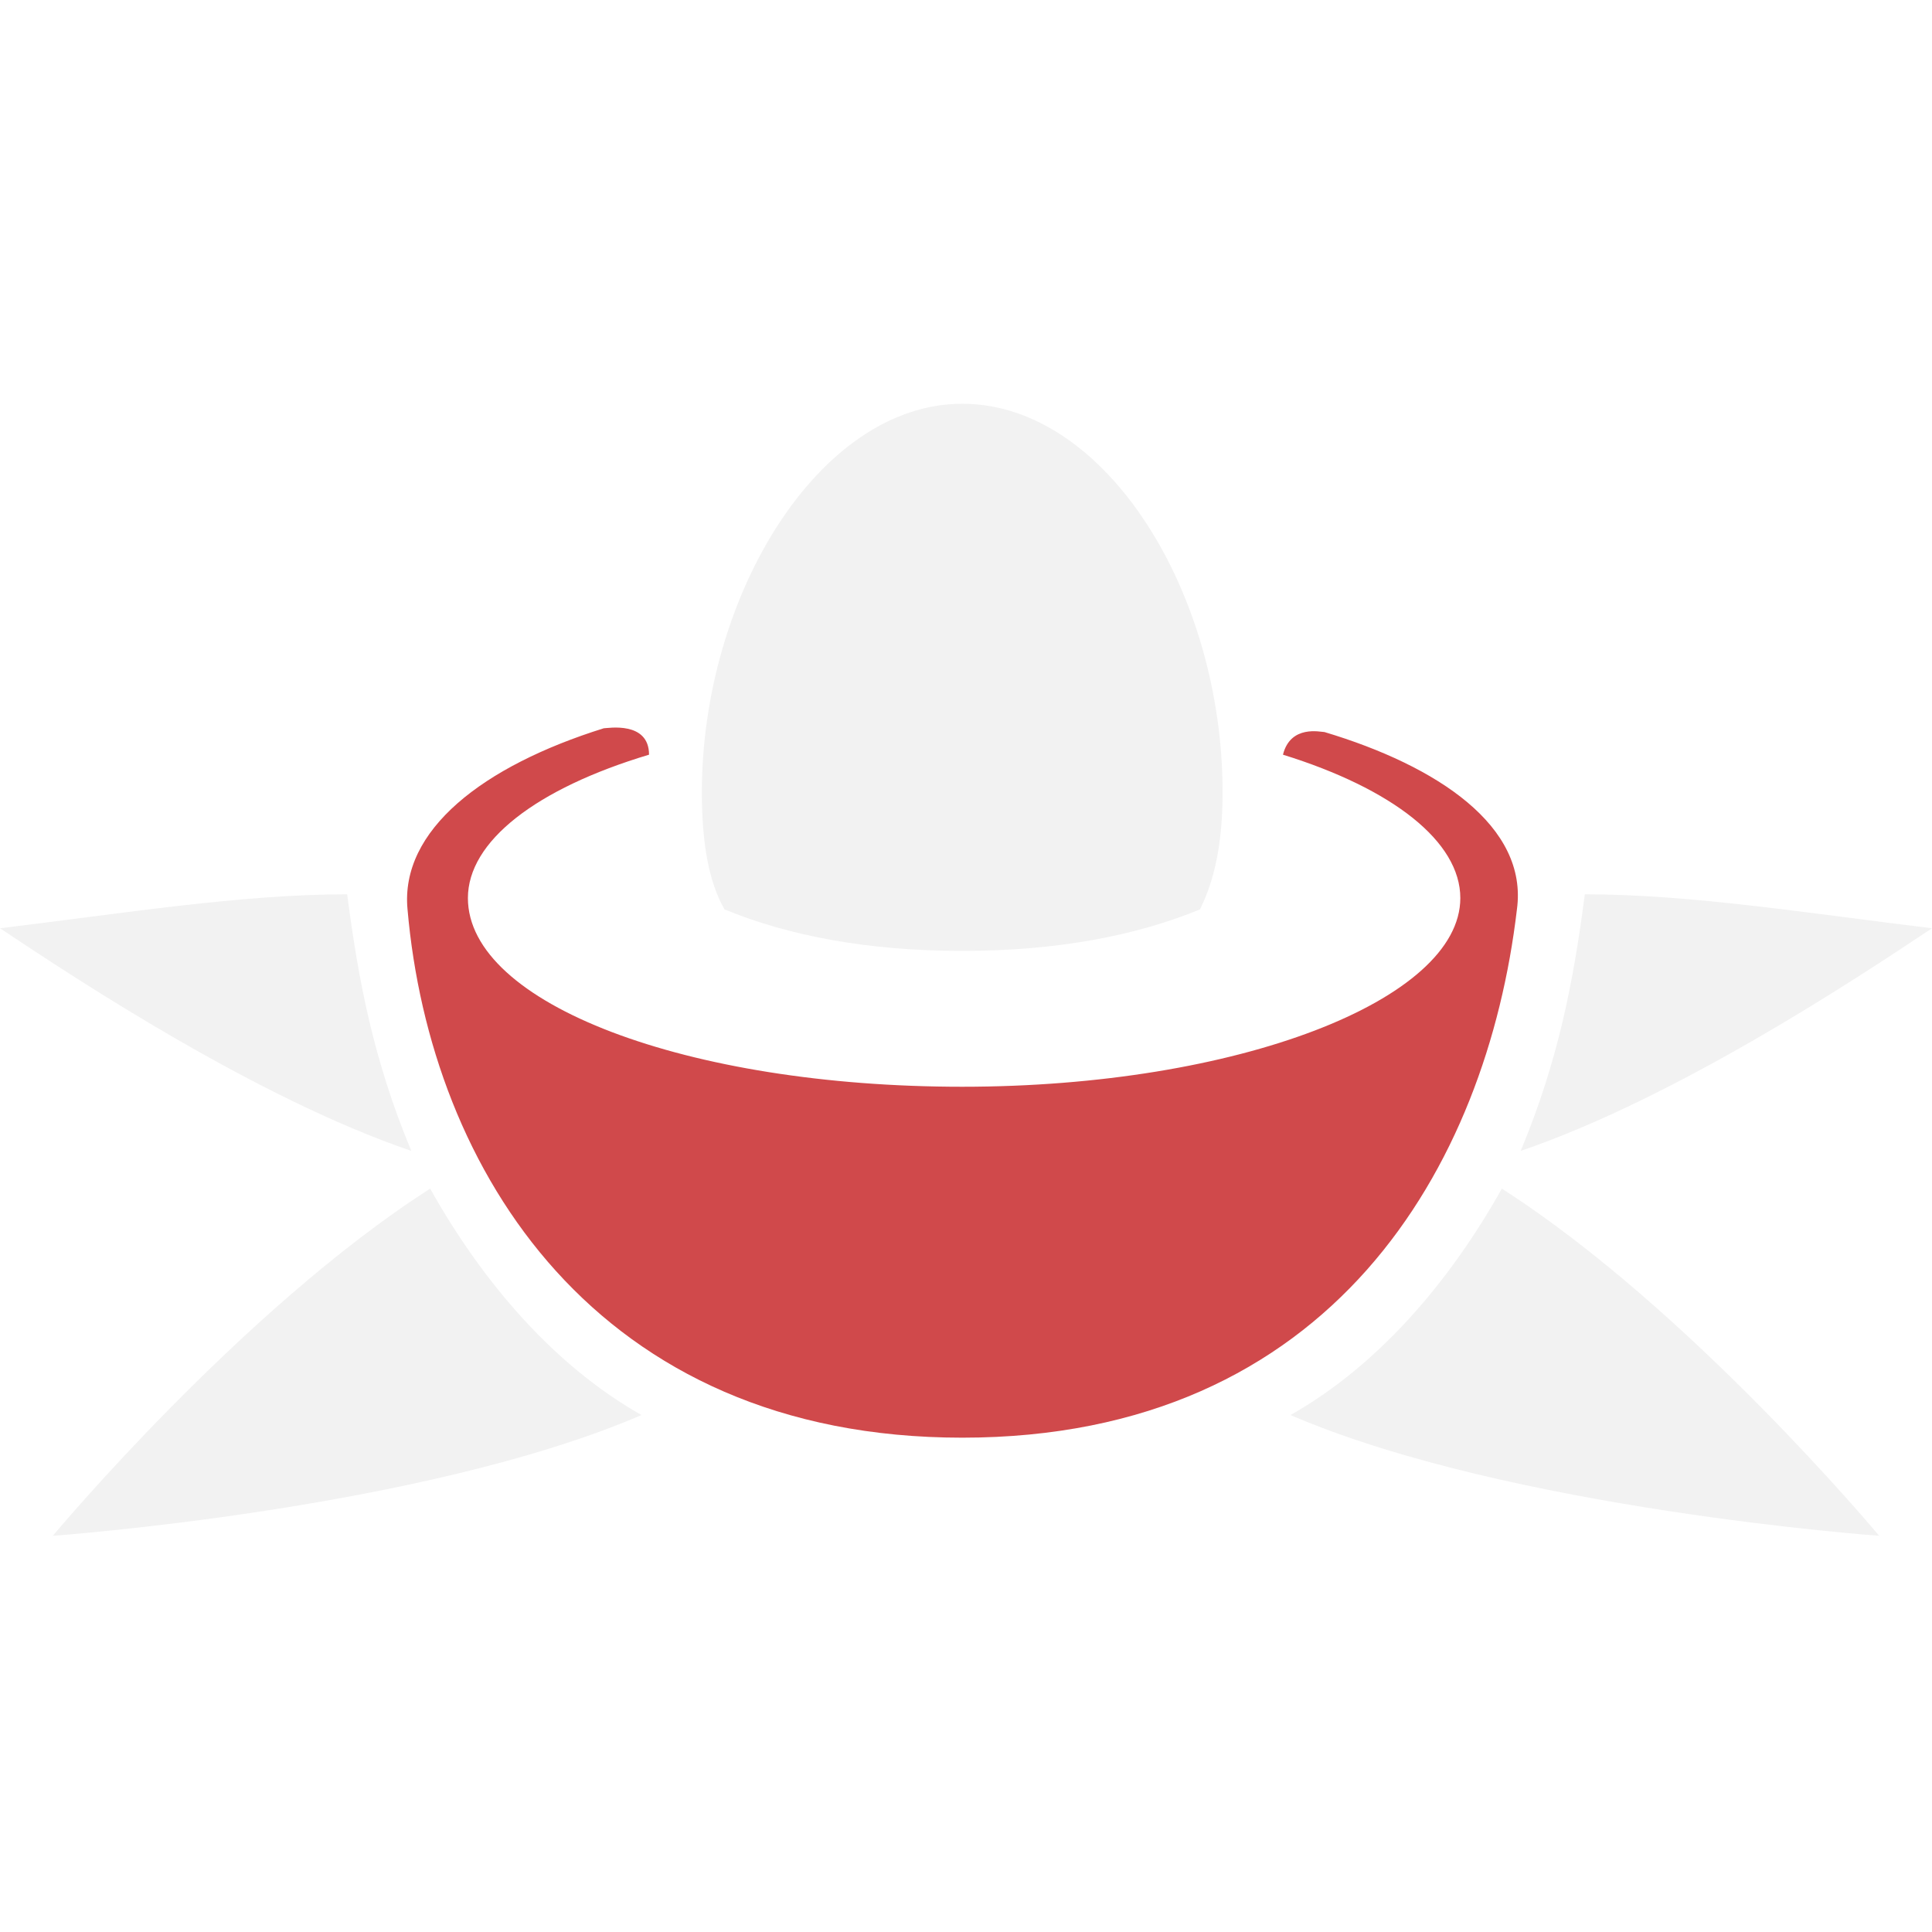
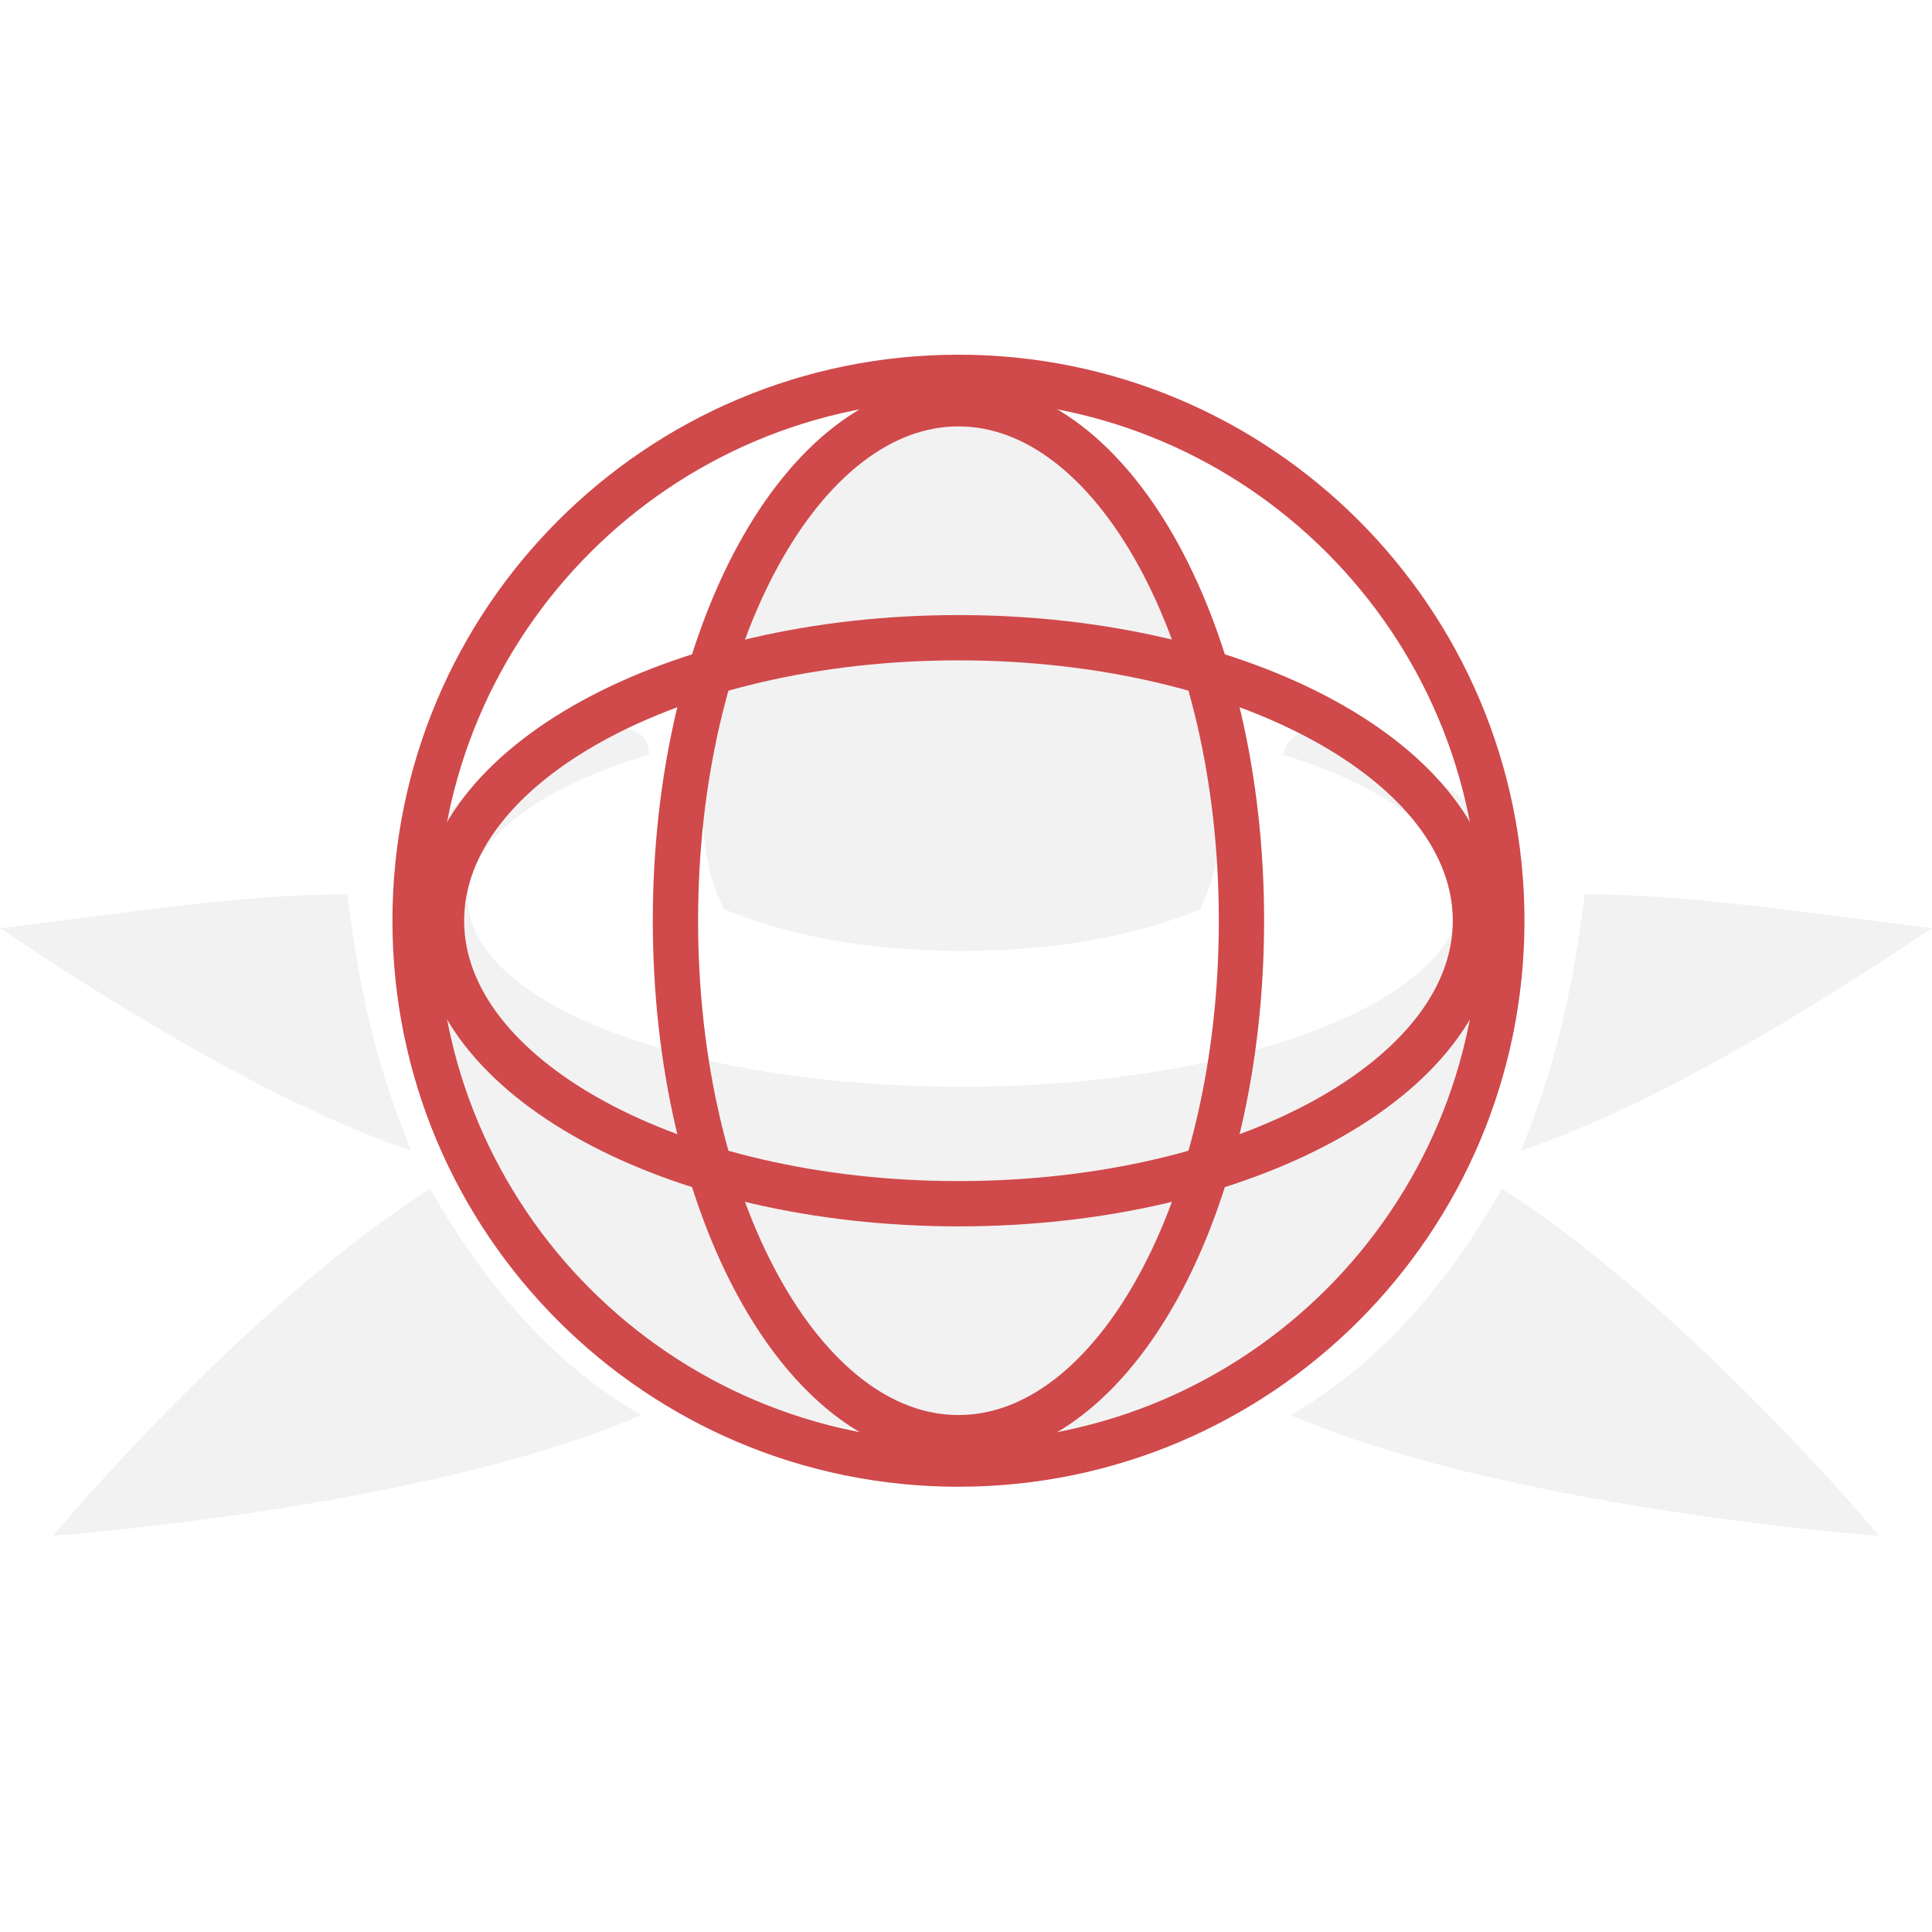
<svg xmlns="http://www.w3.org/2000/svg" xml:space="preserve" height="512" width="512" version="1.1" y="0px" x="0px" viewBox="0 0 512 512">
-   <path d="m512 246c-33-4-64-9-92-9-3 23-7 44-17 68 41-14 88-45 109-59z" fill="#f2f2f2" />
-   <path d="m0 246c33-4 64-9 92-9 3 23 7 44 17 68-41-14-88-45-109-59z" fill="#f2f2f2" />
-   <path d="m114 315c14 25 33 47 56 60-58 25-156 32-156 32s50-60 100-92z" fill="#f2f2f2" />
-   <path d="m398 315c-14 25-33 47-56 60 58 25 156 32 156 32s-50-60-100-92z" fill="#f2f2f2" />
-   <path d="m402 241c3-22-21-38-51-47-1-0-9-2-11 6 29 9 47 23 47 38 0 27-59 50-132 50-73 0-131-22-131-50 0-15 18-29 48-38v-0c0-9-11-7-12-7-32 10-54 27-52 48 6 69 50 140 147 140 98 0 139-72 147-140z" fill="#d0494b" />
-   <path d="m255 252c25 0 46-4 63-11 4-8 6-18 6-31 0-53-31-103-69-103s-69 51-69 103c0 14 2 24 6 31 17 7 38 11 63 11z" fill="#f2f2f2" />
+   <g fill="#f2f2f2">
+     <path d="m512 246c-33-4-64-9-92-9-3 23-7 44-17 68 41-14 88-45 109-59z" />
+     <path d="m0 246c33-4 64-9 92-9 3 23 7 44 17 68-41-14-88-45-109-59z" />
+     <path d="m114 315c14 25 33 47 56 60-58 25-156 32-156 32s50-60 100-92z" />
+     <path d="m398 315c-14 25-33 47-56 60 58 25 156 32 156 32s-50-60-100-92z" />
+     <path d="m402 241c3-22-21-38-51-47-1-0-9-2-11 6 29 9 47 23 47 38 0 27-59 50-132 50-73 0-131-22-131-50 0-15 18-29 48-38v-0c0-9-11-7-12-7-32 10-54 27-52 48 6 69 50 140 147 140 98 0 139-72 147-140z" />
+     <path d="m255 252c25 0 46-4 63-11 4-8 6-18 6-31 0-53-31-103-69-103s-69 51-69 103c0 14 2 24 6 31 17 7 38 11 63 11z" />
+   </g>
+   <g stroke-miterlimit="10">
+     <circle transform="rotate(90)" stroke="#d0494b" cy="-254" cx="244" r="144" stroke-width="12" fill="none" />
+     <ellipse rx="75" ry="137" stroke="#d0494b" transform="rotate(90)" cy="-254" cx="244" stroke-width="12" fill="none" />
+     <ellipse rx="75" ry="137" stroke="#d0494b" transform="scale(-1)" cy="-244" cx="-254" stroke-width="12" fill="none" />
+   </g>
</svg>
